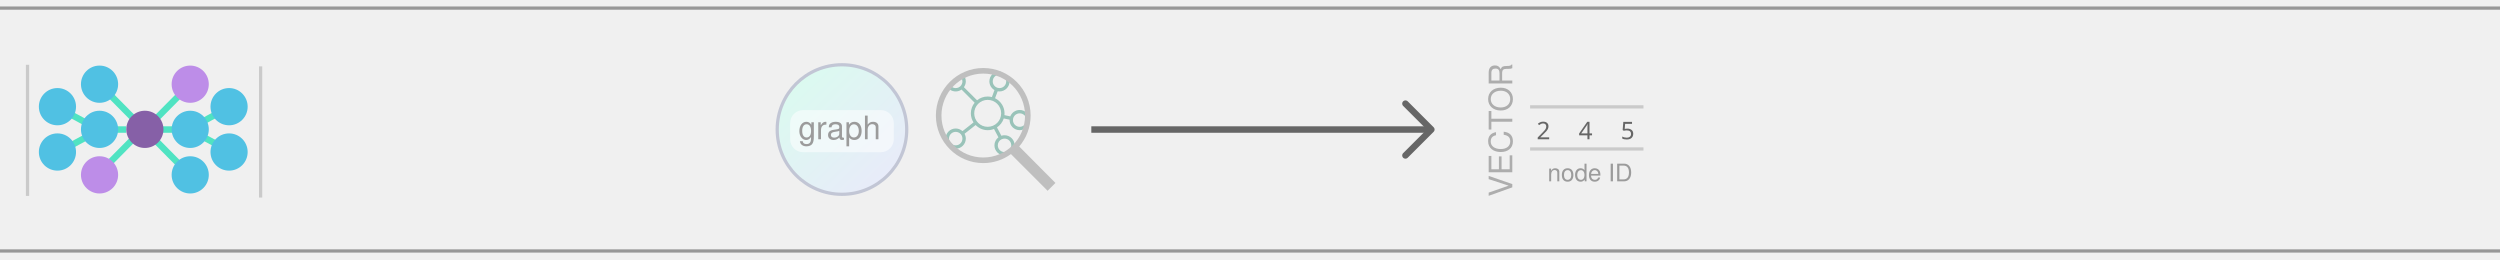
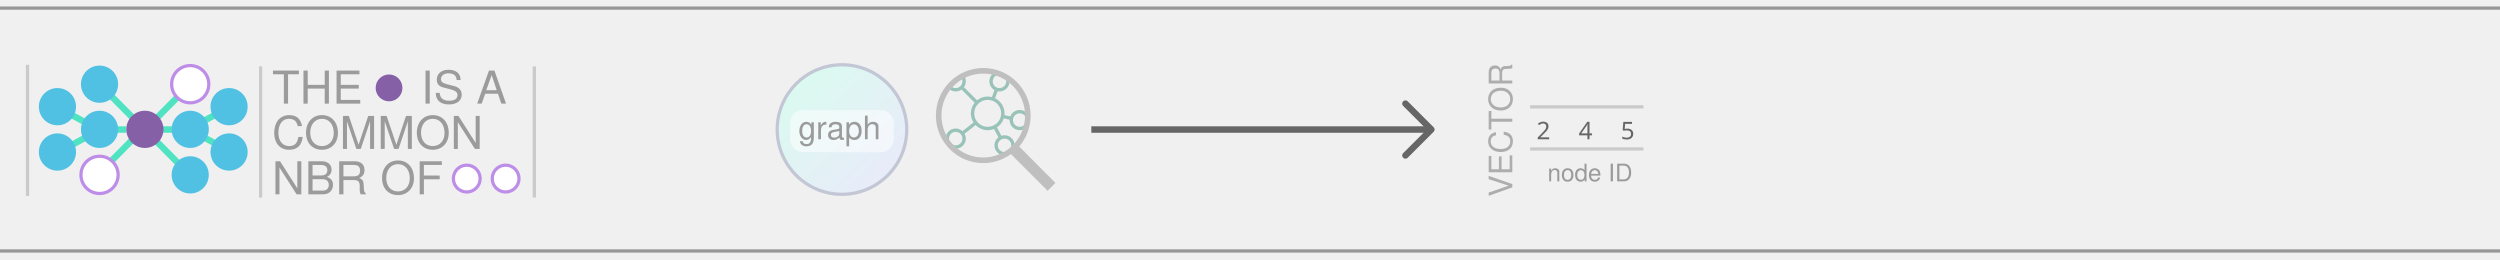
<svg xmlns="http://www.w3.org/2000/svg" xmlns:xlink="http://www.w3.org/1999/xlink" width="772px" height="80px" viewBox="0 0 772 80" version="1.1">
  <defs>
    <rect id="path-1" x="-6" y="2" width="784" height="76" />
    <mask id="mask-2" maskContentUnits="userSpaceOnUse" maskUnits="objectBoundingBox" x="0" y="0" width="784" height="76" fill="white">
      <use xlink:href="#path-1" />
    </mask>
    <linearGradient x1="14.999%" y1="13.838%" x2="87.396%" y2="88.282%" id="linearGradient-3">
      <stop stop-color="#DBFAF0" offset="0%" />
      <stop stop-color="#E8EBF9" offset="97.322%" />
      <stop stop-color="#E8EAF9" offset="100%" />
    </linearGradient>
  </defs>
  <g id="Graph-Functions---inspection" stroke="none" stroke-width="1" fill="none" fill-rule="evenodd">
    <use id="Rectangle" stroke="#979797" mask="url(#mask-2)" stroke-width="2" xlink:href="#path-1" />
    <g id="Group-5-Copy-16" transform="translate(457, 21)">
      <text id="ID-Copy-7" font-family="HelveticaNeue-Light, Helvetica Neue" font-size="7.5" font-weight="300" fill="#9B9B9B">
        <tspan x="20.859" y="35">node ID</tspan>
      </text>
      <g id="Group-5-Copy-2" transform="translate(14, 15)" font-size="7.5" font-family="Menlo-Regular, Menlo" fill="#666666" font-weight="normal">
        <text id="ID-Copy-2">
          <tspan x="3.481" y="7">2</tspan>
        </text>
        <text id="ID-Copy-4">
          <tspan x="16.481" y="7">4</tspan>
        </text>
        <text id="ID-Copy-5">
          <tspan x="29.481" y="7">5</tspan>
        </text>
      </g>
      <text id="VECTOR-Copy-2" transform="translate(6, 20.5) rotate(-90) translate(-6, -20.5) " font-family="HelveticaNeue-Light, Helvetica Neue" font-size="10" font-weight="300" fill="#ADADAD">
        <tspan x="-13.27" y="24.5">VECTOR</tspan>
      </text>
      <path d="M50,12 L16,12" id="Line-Copy-2" stroke="#CACACA" stroke-linecap="square" />
      <path d="M50,25 L16,25" id="Line-Copy-12" stroke="#CACACA" stroke-linecap="square" />
    </g>
    <g id="graph-object" transform="translate(240, 20)">
      <ellipse id="graph-shape" stroke="#C2C6D5" stroke-width="1" fill="url(#linearGradient-3)" fill-rule="evenodd" cx="20" cy="20" rx="20" ry="20" />
      <rect id="graph-text-box" fill-opacity="0.528" fill="#FFFFFF" fill-rule="evenodd" x="4" y="14" width="32" height="13" rx="4" />
      <text id="graph-text" font-family="Helvetica-Light, Helvetica" font-size="10" font-weight="300" fill="#9B9B9B">
        <tspan x="6.5" y="23">graph</tspan>
      </text>
    </g>
    <g id="invert_selection" transform="translate(337, 30)" stroke="#666666">
      <g id="Wireframe-Line-01">
        <g>
          <polyline id="arrowhead" stroke-width="2" stroke-linecap="round" stroke-linejoin="round" points="97 2 105 10 97 18" />
          <path d="M104,10 L0,10" id="Line" stroke-width="2" />
        </g>
      </g>
    </g>
    <g id="small_icon__get_common_nbrs" transform="translate(7, 20)">
      <path d="M22.88,34.269 L37,20" id="small_icon_edge-copy-47" stroke="#50E3C2" stroke-width="2" stroke-linecap="square" />
      <path d="M11,27 L24,20" id="small_icon_edge-copy-46" stroke="#50E3C2" stroke-width="2" stroke-linecap="square" />
      <path d="M51,20 L64,13" id="small_icon_edge-copy-45" stroke="#50E3C2" stroke-width="2" stroke-linecap="square" />
      <path d="M10,20 L23,13" id="small_icon_edge-copy-44" stroke="#50E3C2" stroke-width="2" stroke-linecap="square" transform="translate(16.7389, 16.69301) scale(-1, 1) translate(-16.7389, -16.69301) " />
      <path d="M51,27 L64,20" id="small_icon_edge-copy-43" stroke="#50E3C2" stroke-width="2" stroke-linecap="square" transform="translate(57.7389, 23.69301) scale(-1, 1) translate(-57.7389, -23.69301) " />
      <path d="M41.5,20 L46.978,20" id="small_icon_edge-copy-42" stroke="#50E3C2" stroke-width="2" stroke-linecap="square" transform="translate(44.2389, 20.19301) scale(-1, 1) translate(-44.2389, -20.19301) " />
      <path d="M25.5,20 L30.978,20" id="small_icon_edge-copy-39" stroke="#50E3C2" stroke-width="2" stroke-linecap="square" transform="translate(28.2389, 20.19301) scale(-1, 1) translate(-28.2389, -20.19301) " />
      <path d="M37.88,20.019 L52,5.75" id="small_icon_edge-copy-35" stroke="#50E3C2" stroke-width="2" stroke-linecap="square" />
      <path d="M22.88,20.019 L37,5.75" id="small_icon_edge-copy-33" stroke="#50E3C2" stroke-width="2" stroke-linecap="square" transform="translate(30.2389, 12.94301) scale(-1, 1) translate(-30.2389, -12.94301) " />
      <path d="M36.88,34.019 L51,19.75" id="small_icon_edge-copy-31" stroke="#50E3C2" stroke-width="2" stroke-linecap="square" transform="translate(44.2389, 26.94301) scale(-1, 1) translate(-44.2389, -26.94301) " />
      <ellipse id="small_icon__node-copy-52" fill="#50C1E3" cx="10.739" cy="12.943" rx="5.739" ry="5.75" />
      <ellipse id="small_icon__node-copy-51" fill="#50C1E3" cx="10.739" cy="26.943" rx="5.739" ry="5.75" />
      <ellipse id="small_icon__node-copy-50" fill="#50C1E3" cx="23.739" cy="19.943" rx="5.739" ry="5.75" />
      <ellipse id="small_icon__node-copy-49" fill="#50C1E3" cx="23.739" cy="6" rx="5.739" ry="5.75" />
-       <ellipse id="small_icon__node-copy-48" fill="#BD8DE8" cx="23.739" cy="34" rx="5.739" ry="5.75" />
+       <ellipse id="small_icon__node-copy-48" stroke="#BD8DE7" fill="#FFFFFF" cx="23.739" cy="34" rx="5.739" ry="5.75" />
      <ellipse id="small_icon__node-copy-47" fill="#8660A7" cx="37.739" cy="19.943" rx="5.739" ry="5.75" />
      <path d="M1.5,0.5 L1.5,40" id="Line-Copy-9" stroke="#CACACA" stroke-linecap="square" />
      <ellipse id="small_icon__node-copy-38" fill="#50C1E3" cx="51.739" cy="19.943" rx="5.739" ry="5.75" />
-       <ellipse id="small_icon__node-copy-37" fill="#BD8DE8" cx="51.739" cy="6" rx="5.739" ry="5.75" />
+       <ellipse id="small_icon__node-copy-37" stroke="#BD8DE7" fill="#FFFFFF" cx="51.739" cy="6" rx="5.739" ry="5.75" />
      <ellipse id="small_icon__node-copy-36" fill="#50C1E3" cx="51.739" cy="34" rx="5.739" ry="5.75" />
      <ellipse id="small_icon__node-copy-35" fill="#50C1E3" cx="63.739" cy="12.943" rx="5.739" ry="5.75" />
      <ellipse id="small_icon__node-copy-34" fill="#50C1E3" cx="63.739" cy="26.943" rx="5.739" ry="5.75" />
      <path d="M73.478,1 L73.478,40.5" id="Line-Copy-8" stroke="#CACACA" stroke-linecap="square" />
    </g>
    <g id="Group-2-Copy-39" transform="translate(289, 21)" fill-rule="nonzero">
      <g id="Mind-Map_bfbfbf" transform="translate(3, 1)" fill-opacity="0.435" fill="#288872">
        <path d="M3.522,2.427 C2.753,3.092 3.452,2.524 2.338,3.42 C1.61,3.977 2.589,3.114 0.507,4.82 C1.065,5.674 2.029,6.24 3.12,6.24 C3.793,6.24 4.413,6.02 4.924,5.655 L8.97,9.717 C8.236,10.614 7.8,11.755 7.8,13 C7.8,14.029 8.111,14.987 8.629,15.795 L5.216,18.492 C4.662,17.988 3.925,17.68 3.12,17.68 C1.403,17.68 0,19.083 0,20.8 C0,22.517 1.403,23.92 3.12,23.92 C4.837,23.92 6.24,22.517 6.24,20.8 C6.24,20.256 6.097,19.752 5.85,19.305 L9.279,16.608 C10.225,17.582 11.539,18.2 13,18.2 C13.691,18.2 14.346,18.072 14.95,17.826 L16.315,20.41 C15.569,20.981 15.08,21.873 15.08,22.88 C15.08,24.597 16.483,26 18.2,26 C19.917,26 21.32,24.597 21.32,22.88 C21.32,21.163 19.917,19.76 18.2,19.76 C17.86,19.76 17.532,19.821 17.225,19.922 L15.86,17.339 C16.842,16.69 17.591,15.719 17.956,14.576 L19.76,14.95 C19.758,14.992 19.76,15.037 19.76,15.08 C19.76,16.797 21.163,18.2 22.88,18.2 C24.597,18.2 26,16.797 26,15.08 C26,13.363 24.597,11.96 22.88,11.96 C21.562,11.96 20.427,12.781 19.971,13.943 L18.168,13.553 C18.186,13.373 18.2,13.185 18.2,13 C18.2,10.954 17,9.184 15.275,8.336 L16.071,6.191 C16.254,6.225 16.448,6.24 16.64,6.24 C18.357,6.24 19.76,4.837 19.76,3.12 C19.76,2.985 19.75,2.857 19.73,2.735 C18.899,1.915 18.147,0.827 16.883,0.088 C16.799,0.081 16.725,0 16.64,0 C14.923,0 13.52,1.403 13.52,3.12 C13.52,4.272 14.162,5.277 15.096,5.817 L14.3,7.979 C13.882,7.87 13.451,7.8 13,7.8 C11.754,7.8 10.614,8.236 9.717,8.97 L5.655,4.924 C6.02,4.413 6.24,3.793 6.24,3.12 C6.24,2.201 5.838,1.371 5.2,0.799 C4.126,1.699 4.256,1.906 3.522,2.427 Z M3.625,1.855 C4.004,1.855 2.447,2.769 4.157,1.314 C4.782,1.671 5.2,2.344 5.2,3.12 C5.2,4.275 4.275,5.2 3.12,5.2 C2.22,5.2 1.46,4.638 1.168,3.844 C2.481,2.779 1.545,3.916 1.545,3.661 C2.283,3.176 2.638,2.839 3.625,1.855 Z M16.64,1.04 C17.795,1.04 18.72,1.965 18.72,3.12 C18.72,4.275 17.795,5.2 16.64,5.2 C15.485,5.2 14.56,4.275 14.56,3.12 C14.56,1.965 15.485,1.04 16.64,1.04 Z M13,8.84 C15.305,8.84 17.16,10.698 17.16,13 C17.16,15.305 15.305,17.16 13,17.16 C10.696,17.16 8.84,15.305 8.84,13 C8.84,11.882 9.279,10.87 9.994,10.124 C10.037,10.092 10.076,10.053 10.107,10.01 C10.855,9.286 11.873,8.84 13,8.84 Z M22.88,13 C24.035,13 24.96,13.925 24.96,15.08 C24.96,16.235 24.035,17.16 22.88,17.16 C21.725,17.16 20.8,16.235 20.8,15.08 C20.8,13.925 21.725,13 22.88,13 Z M3.12,18.72 C4.275,18.72 5.2,19.645 5.2,20.8 C5.2,21.955 4.275,22.88 3.12,22.88 C1.965,22.88 1.04,21.955 1.04,20.8 C1.04,19.645 1.965,18.72 3.12,18.72 Z M18.2,20.8 C19.355,20.8 20.28,21.725 20.28,22.88 C20.28,24.035 19.355,24.96 18.2,24.96 C17.045,24.96 16.12,24.035 16.12,22.88 C16.12,22.091 16.551,21.413 17.192,21.06 C17.209,21.055 17.225,21.05 17.241,21.044 C17.248,21.04 17.251,21.031 17.258,21.027 C17.269,21.022 17.279,21.017 17.29,21.011 C17.565,20.878 17.873,20.8 18.2,20.8 Z" id="Shape" />
      </g>
      <g id="Search_bfbfbf" fill="#BFBFBF">
        <path d="M14.628,0 C6.559,0 0,6.584 0,14.682 C0,22.78 6.559,29.364 14.628,29.364 C17.82,29.364 20.772,28.331 23.179,26.584 L34.499,37.919 L36.919,35.49 L25.733,24.236 C27.931,21.667 29.256,18.327 29.256,14.682 C29.256,6.584 22.696,0 14.628,0 Z M14.628,1.727 C21.766,1.727 27.535,7.517 27.535,14.682 C27.535,21.847 21.766,27.636 14.628,27.636 C7.489,27.636 1.721,21.847 1.721,14.682 C1.721,7.517 7.489,1.727 14.628,1.727 Z" id="Shape" />
      </g>
    </g>
+     <ellipse id="small_icon__node-copy-63" fill="#8660A7" cx="120.135" cy="27.143" rx="4.135" ry="4.143" />
+     <ellipse id="small_icon__node-copy-57" stroke="#BD8DE7" fill="#FFFFFF" cx="156.135" cy="55.143" rx="4.135" ry="4.143" />
+     <ellipse id="small_icon__node-copy-58" stroke="#BD8DE7" fill="#FFFFFF" cx="144.135" cy="55.143" rx="4.135" ry="4.143" />
+     <text id="THE-Copy-2" font-family="HelveticaNeue, Helvetica Neue" font-size="14" font-weight="normal" fill="#9B9B9B">
+       <tspan x="84" y="32">THE </tspan>
+     </text>
+     <text id="IS-A" font-family="HelveticaNeue, Helvetica Neue" font-size="14" font-weight="normal" fill="#9B9B9B">
+       <tspan x="130" y="32">IS A </tspan>
+     </text>
+     <text id="COMMON" font-family="HelveticaNeue, Helvetica Neue" font-size="14" font-weight="normal" fill="#9B9B9B">
+       <tspan x="84" y="46">COMMON</tspan>
+     </text>
+     <text id="NBR-OF" font-family="HelveticaNeue, Helvetica Neue" font-size="14" font-weight="normal" fill="#9B9B9B">
+       <tspan x="84" y="60">NBR OF</tspan>
+     </text>
+     <path d="M165,21 L165,60.5" id="Line-Copy-37" stroke="#CACACA" stroke-linecap="square" />
  </g>
</svg>
